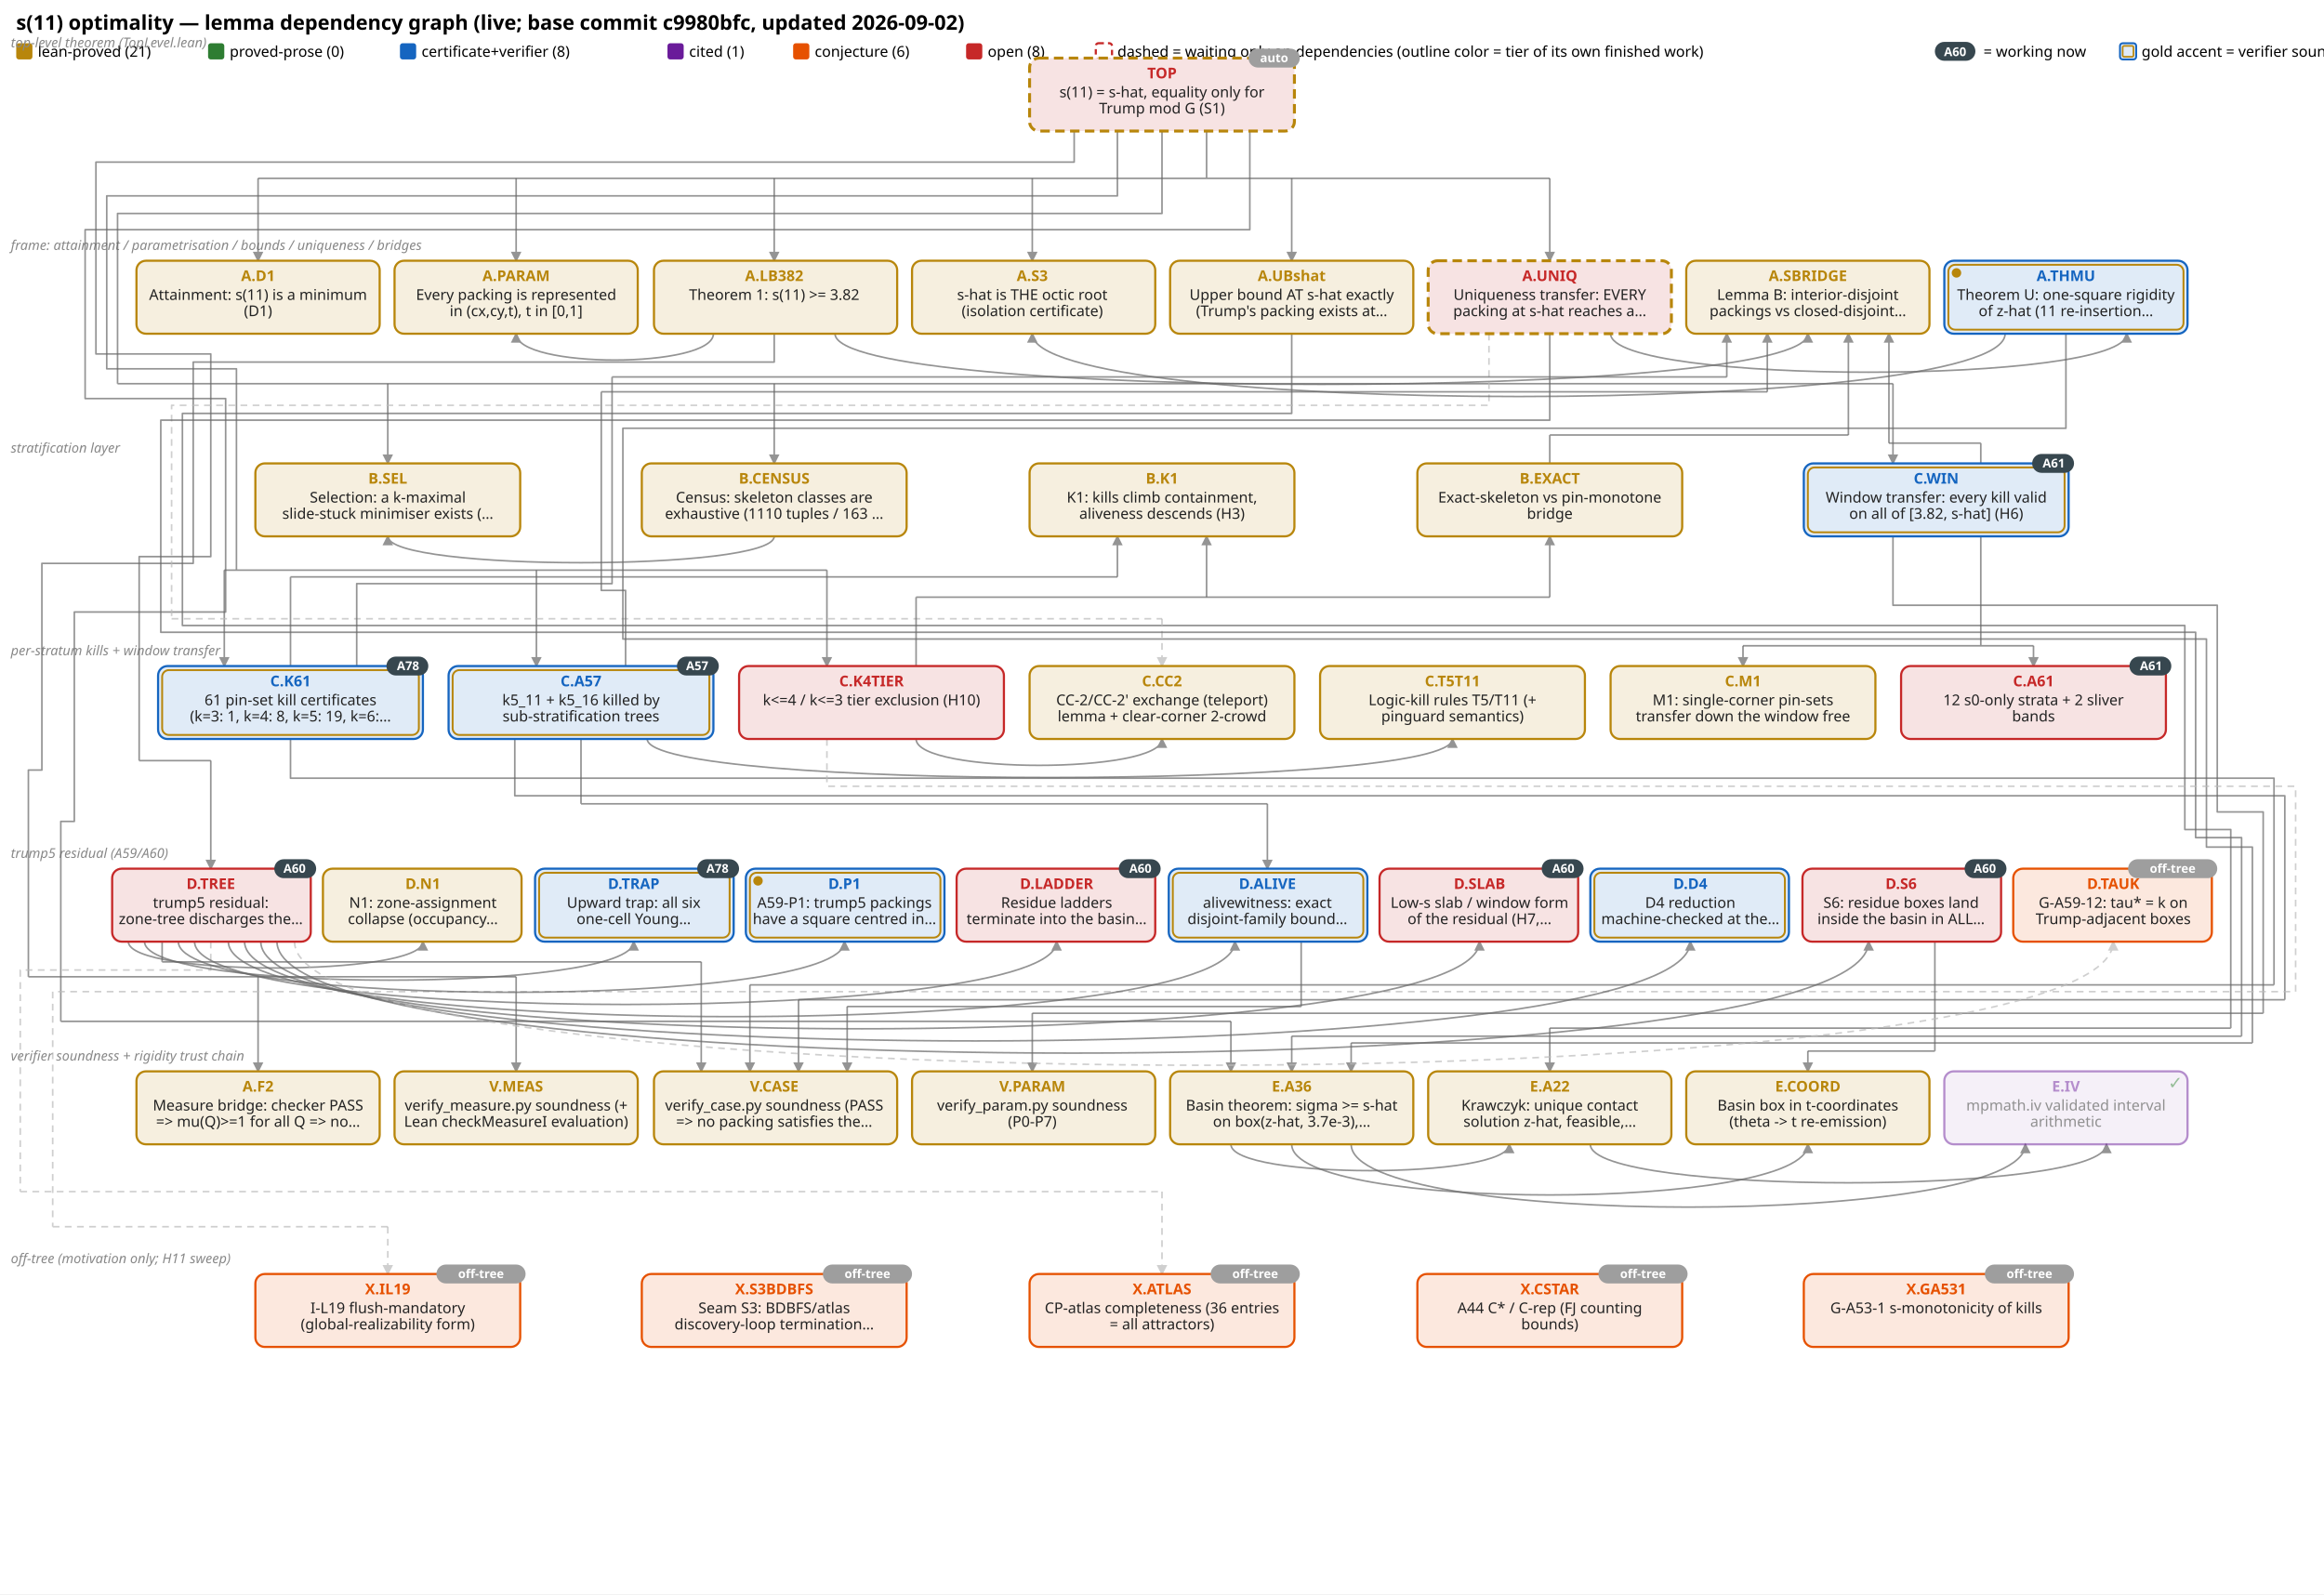
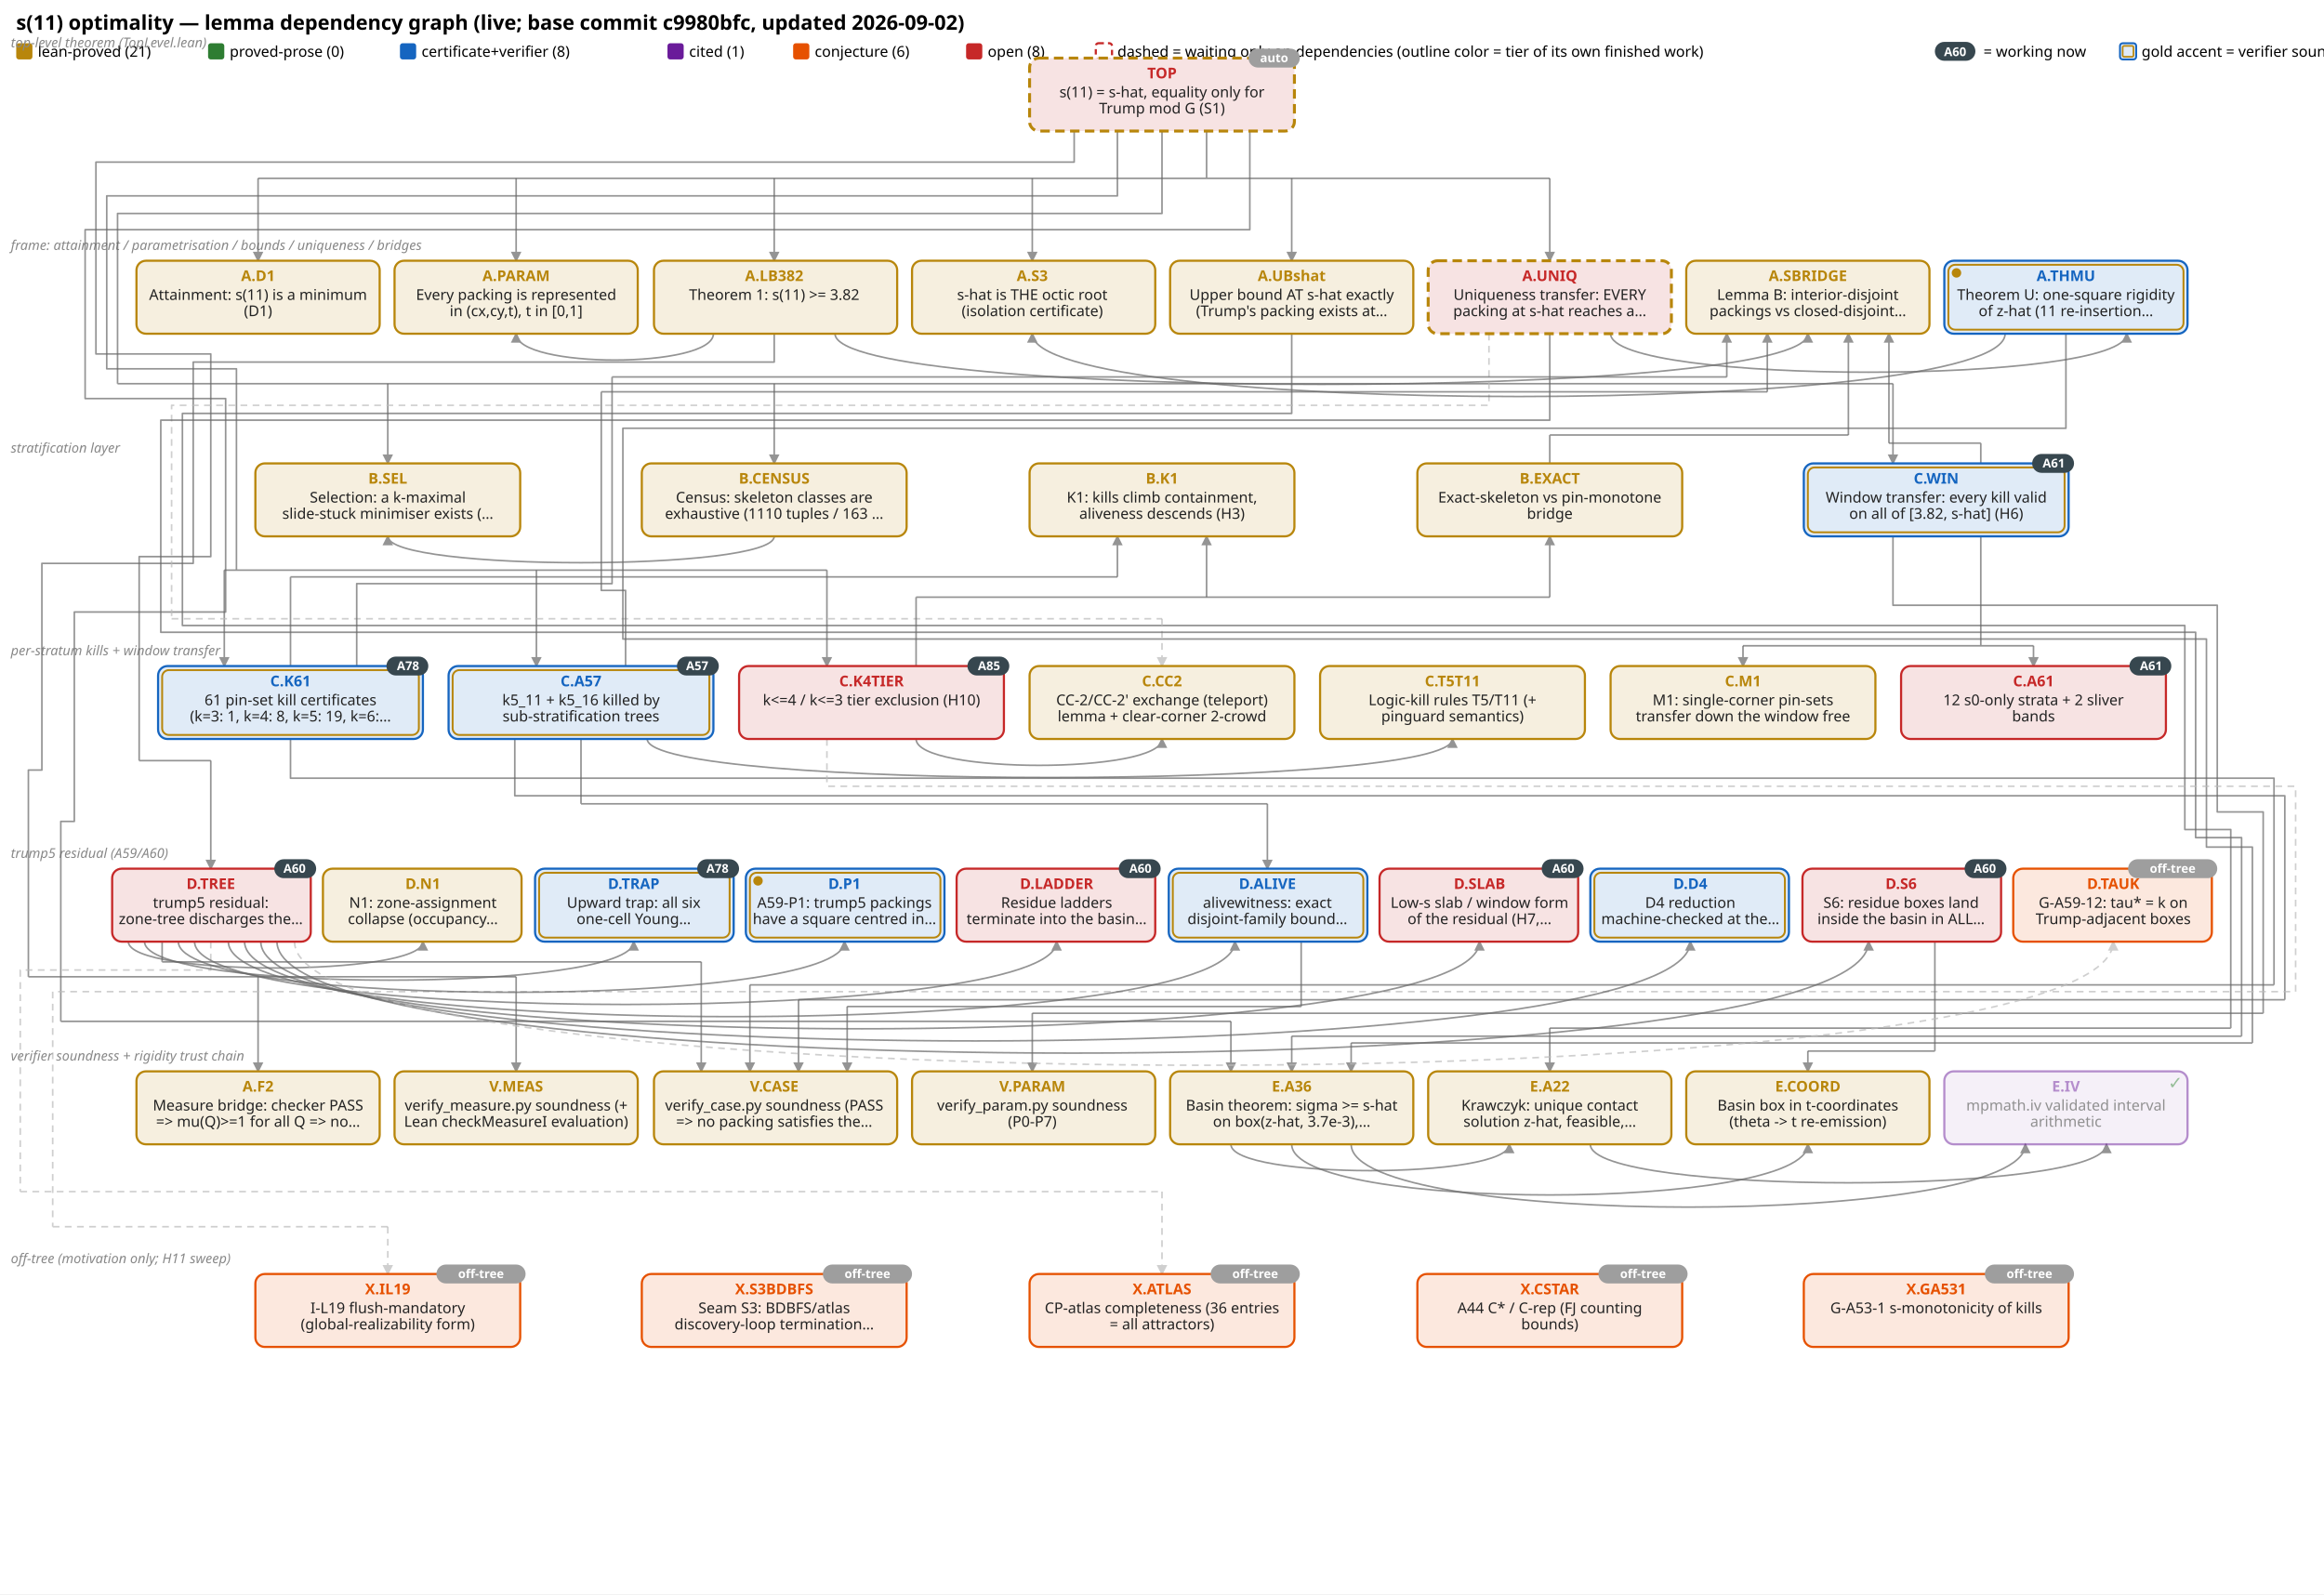
<svg xmlns="http://www.w3.org/2000/svg" width="1720" height="1180" font-family="Segoe UI, sans-serif" font-size="11">
  <defs>
    <marker id="arr" viewBox="0 0 10 10" refX="8.5" refY="5" markerWidth="6.5" markerHeight="6.5" orient="auto-start-reverse">
      <path d="M0,0 L10,5 L0,10 z" fill="#666" />
    </marker>
    <marker id="arrm" viewBox="0 0 10 10" refX="8.5" refY="5" markerWidth="6.5" markerHeight="6.5" orient="auto-start-reverse">
      <path d="M0,0 L10,5 L0,10 z" fill="#bbb" />
    </marker>
  </defs>
  <rect width="1720" height="1180" fill="white" />
  <text x="12" y="22" font-size="15" font-weight="bold">s(11) optimality — lemma dependency graph (live; base commit c9980bfc, updated 2026-09-02)</text>
  <rect x="12" y="32" width="12" height="12" fill="#b8860b" rx="2" />
  <text x="28" y="42">lean-proved (21)</text>
  <rect x="154" y="32" width="12" height="12" fill="#2e7d32" rx="2" />
  <text x="170" y="42">proved-prose (0)</text>
  <rect x="296" y="32" width="12" height="12" fill="#1565c0" rx="2" />
  <text x="312" y="42">certificate+verifier (8)</text>
  <rect x="494" y="32" width="12" height="12" fill="#6a1b9a" rx="2" />
  <text x="510" y="42">cited (1)</text>
  <rect x="587" y="32" width="12" height="12" fill="#e65100" rx="2" />
  <text x="603" y="42">conjecture (6)</text>
  <rect x="715" y="32" width="12" height="12" fill="#c62828" rx="2" />
  <text x="731" y="42">open (8)</text>
  <rect x="811" y="32" width="12" height="12" fill="none" stroke="#c62828" stroke-width="1.6" stroke-dasharray="4,3" rx="2" />
  <text x="827" y="42">dashed = waiting only on dependencies (outline color = tier of its own finished work)</text>
  <rect x="1432" y="31" width="30" height="14" rx="7" fill="#37474f" />
  <text x="1447" y="41.5" text-anchor="middle" fill="white" font-size="9" font-weight="bold">A60</text>
  <text x="1468" y="42">= working now</text>
  <rect x="1569" y="32" width="12" height="12" fill="#1565c0" fill-opacity="0.13" stroke="#1565c0" stroke-width="1.4" rx="2" />
  <rect x="1571" y="34" width="8" height="8" fill="none" stroke="#b8860b" stroke-width="1.2" rx="1" />
  <text x="1585" y="42">gold accent = verifier soundness Lean-proved · hover for details</text>
  <text x="8" y="35.0" font-size="10" fill="#888" font-style="italic">top-level theorem (TopLevel.lean)</text>
  <text x="8" y="185.0" font-size="10" fill="#888" font-style="italic">frame: attainment / parametrisation / bounds / uniqueness / bridges</text>
  <text x="8" y="335.0" font-size="10" fill="#888" font-style="italic">stratification layer</text>
  <text x="8" y="485.0" font-size="10" fill="#888" font-style="italic">per-stratum kills + window transfer</text>
  <text x="8" y="635.0" font-size="10" fill="#888" font-style="italic">trump5 residual (A59/A60)</text>
  <text x="8" y="785.0" font-size="10" fill="#888" font-style="italic">verifier soundness + rigidity trust chain</text>
  <text x="8" y="935.0" font-size="10" fill="#888" font-style="italic">off-tree (motivation only; H11 sweep)</text>
  <g>
    <path d="M 893 97 L 893 132 M 191 132 L 1147 132" fill="none" stroke="#666" stroke-width="1.2" opacity="0.7" stroke-linejoin="round" />
    <path d="M 191 132 L 191 193" fill="none" stroke="#666" stroke-width="1.2" opacity="0.7" marker-end="url(#arr)" />
    <path d="M 382 132 L 382 193" fill="none" stroke="#666" stroke-width="1.2" opacity="0.7" marker-end="url(#arr)" />
    <path d="M 573 132 L 573 193" fill="none" stroke="#666" stroke-width="1.2" opacity="0.7" marker-end="url(#arr)" />
    <path d="M 764 132 L 764 193" fill="none" stroke="#666" stroke-width="1.2" opacity="0.7" marker-end="url(#arr)" />
    <path d="M 956 132 L 956 193" fill="none" stroke="#666" stroke-width="1.2" opacity="0.7" marker-end="url(#arr)" />
    <path d="M 1147 132 L 1147 193" fill="none" stroke="#666" stroke-width="1.2" opacity="0.7" marker-end="url(#arr)" />
  </g>
  <g>
    <path d="M 860 97 L 860 158 L 87 158 L 87 284 M 87 284 L 1401 284" fill="none" stroke="#666" stroke-width="1.2" opacity="0.7" stroke-linejoin="round" />
    <path d="M 287 284 L 287 343" fill="none" stroke="#666" stroke-width="1.2" opacity="0.7" marker-end="url(#arr)" />
    <path d="M 573 284 L 573 343" fill="none" stroke="#666" stroke-width="1.2" opacity="0.7" marker-end="url(#arr)" />
    <path d="M 1401 284 L 1401 343" fill="none" stroke="#666" stroke-width="1.2" opacity="0.7" marker-end="url(#arr)" />
  </g>
  <g>
    <path d="M 827 97 L 827 145 L 79 145 L 79 273 L 175 273 L 175 422 M 166 422 L 612 422" fill="none" stroke="#666" stroke-width="1.2" opacity="0.7" stroke-linejoin="round" />
    <path d="M 166 422 L 166 493" fill="none" stroke="#666" stroke-width="1.2" opacity="0.7" marker-end="url(#arr)" />
    <path d="M 397 422 L 397 493" fill="none" stroke="#666" stroke-width="1.2" opacity="0.7" marker-end="url(#arr)" />
    <path d="M 612 422 L 612 493" fill="none" stroke="#666" stroke-width="1.2" opacity="0.7" marker-end="url(#arr)" />
  </g>
  <g>
    <path d="M 795 97 L 795 120 L 71 120 L 71 262 L 156 262 L 156 412 L 103 412 L 103 563 M 103 563 L 156 563" fill="none" stroke="#666" stroke-width="1.2" opacity="0.7" stroke-linejoin="round" />
    <path d="M 156 563 L 156 643" fill="none" stroke="#666" stroke-width="1.2" opacity="0.7" marker-end="url(#arr)" />
  </g>
  <g>
    <path d="M 925 97 L 925 170 L 63 170 L 63 295 L 167 295 L 167 453 L 55 453 L 55 608 L 45 608 L 45 756 M 45 756 L 911 756" fill="none" stroke="#666" stroke-width="1.2" opacity="0.7" stroke-linejoin="round" />
    <path d="M 911 756 L 911 793" fill="none" stroke="#666" stroke-width="1.2" opacity="0.7" marker-end="url(#arr)" />
  </g>
  <g>
    <path d="M 573 247 L 573 268 L 143 268 L 143 417 L 31 417 L 31 570 L 21 570 L 21 723 M 21 723 L 382 723" fill="none" stroke="#666" stroke-width="1.2" opacity="0.7" stroke-linejoin="round" />
    <path d="M 191 723 L 191 793" fill="none" stroke="#666" stroke-width="1.2" opacity="0.7" marker-end="url(#arr)" />
    <path d="M 382 723 L 382 793" fill="none" stroke="#666" stroke-width="1.2" opacity="0.7" marker-end="url(#arr)" />
  </g>
  <g>
    <path d="M 956 247 L 956 306 L 135 306 L 135 463 L 1617 463 L 1617 614 L 1651 614 L 1651 761 M 1147 761 L 1651 761" fill="none" stroke="#666" stroke-width="1.2" opacity="0.7" stroke-linejoin="round" />
    <path d="M 1147 761 L 1147 793" fill="none" stroke="#666" stroke-width="1.2" opacity="0.7" marker-end="url(#arr)" />
  </g>
  <g>
    <path d="M 1102 247 L 1102 300 L 127 300 L 127 458 M 127 458 L 860 458" fill="none" stroke="#bbb" stroke-width="1.2" stroke-dasharray="5,4" opacity="0.7" stroke-linejoin="round" />
    <path d="M 860 458 L 860 493" fill="none" stroke="#bbb" stroke-width="1.2" stroke-dasharray="5,4" opacity="0.7" marker-end="url(#arrm)" />
  </g>
  <g>
    <path d="M 1147 247 L 1147 311 L 119 311 L 119 468 L 1625 468 L 1625 620 L 1659 620 L 1659 767 M 956 767 L 1659 767" fill="none" stroke="#666" stroke-width="1.2" opacity="0.7" stroke-linejoin="round" />
    <path d="M 956 767 L 956 793" fill="none" stroke="#666" stroke-width="1.2" opacity="0.7" marker-end="url(#arr)" />
  </g>
  <g>
    <path d="M 1529 247 L 1529 317 L 461 317 L 461 473 L 1633 473 L 1633 627 L 1667 627 L 1667 772 M 1000 772 L 1667 772" fill="none" stroke="#666" stroke-width="1.2" opacity="0.7" stroke-linejoin="round" />
    <path d="M 1000 772 L 1000 793" fill="none" stroke="#666" stroke-width="1.2" opacity="0.7" marker-end="url(#arr)" />
  </g>
  <g>
    <path d="M 1147 343 L 1147 322 M 1147 322 L 1368 322" fill="none" stroke="#666" stroke-width="1.2" opacity="0.7" stroke-linejoin="round" />
    <path d="M 1368 322 L 1368 247" fill="none" stroke="#666" stroke-width="1.2" opacity="0.7" marker-end="url(#arr)" />
  </g>
  <g>
    <path d="M 1466 397 L 1466 478 M 1290 478 L 1505 478" fill="none" stroke="#666" stroke-width="1.2" opacity="0.7" stroke-linejoin="round" />
    <path d="M 1290 478 L 1290 493" fill="none" stroke="#666" stroke-width="1.2" opacity="0.7" marker-end="url(#arr)" />
    <path d="M 1505 478 L 1505 493" fill="none" stroke="#666" stroke-width="1.2" opacity="0.7" marker-end="url(#arr)" />
  </g>
  <g>
    <path d="M 1401 397 L 1401 448 L 1641 448 L 1641 601 L 1675 601 L 1675 750 M 764 750 L 1675 750" fill="none" stroke="#666" stroke-width="1.2" opacity="0.7" stroke-linejoin="round" />
    <path d="M 764 750 L 764 793" fill="none" stroke="#666" stroke-width="1.2" opacity="0.7" marker-end="url(#arr)" />
  </g>
  <g>
    <path d="M 1466 343 L 1466 328 M 1398 328 L 1466 328" fill="none" stroke="#666" stroke-width="1.2" opacity="0.7" stroke-linejoin="round" />
    <path d="M 1398 328 L 1398 247" fill="none" stroke="#666" stroke-width="1.2" opacity="0.7" marker-end="url(#arr)" />
  </g>
  <g>
    <path d="M 215 547 L 215 576 L 1683 576 L 1683 729 M 555 729 L 1683 729" fill="none" stroke="#666" stroke-width="1.2" opacity="0.7" stroke-linejoin="round" />
    <path d="M 555 729 L 555 793" fill="none" stroke="#666" stroke-width="1.2" opacity="0.7" marker-end="url(#arr)" />
  </g>
  <g>
    <path d="M 215 493 L 215 427 M 215 427 L 827 427" fill="none" stroke="#666" stroke-width="1.2" opacity="0.7" stroke-linejoin="round" />
    <path d="M 827 427 L 827 397" fill="none" stroke="#666" stroke-width="1.2" opacity="0.7" marker-end="url(#arr)" />
  </g>
  <g>
    <path d="M 264 493 L 264 432 L 453 432 L 453 279 M 453 279 L 1278 279" fill="none" stroke="#666" stroke-width="1.2" opacity="0.7" stroke-linejoin="round" />
    <path d="M 1278 279 L 1278 247" fill="none" stroke="#666" stroke-width="1.2" opacity="0.7" marker-end="url(#arr)" />
  </g>
  <g>
    <path d="M 381 547 L 381 589 L 1691 589 L 1691 740 M 591 740 L 1691 740" fill="none" stroke="#666" stroke-width="1.2" opacity="0.7" stroke-linejoin="round" />
    <path d="M 591 740 L 591 793" fill="none" stroke="#666" stroke-width="1.2" opacity="0.7" marker-end="url(#arr)" />
  </g>
  <g>
    <path d="M 430 547 L 430 595 M 430 595 L 938 595" fill="none" stroke="#666" stroke-width="1.2" opacity="0.7" stroke-linejoin="round" />
    <path d="M 938 595 L 938 643" fill="none" stroke="#666" stroke-width="1.2" opacity="0.7" marker-end="url(#arr)" />
  </g>
  <g>
    <path d="M 463 493 L 463 437 L 445 437 L 445 290 M 445 290 L 1308 290" fill="none" stroke="#666" stroke-width="1.2" opacity="0.7" stroke-linejoin="round" />
    <path d="M 1308 290 L 1308 247" fill="none" stroke="#666" stroke-width="1.2" opacity="0.7" marker-end="url(#arr)" />
  </g>
  <g>
    <path d="M 678 493 L 678 442 M 678 442 L 1147 442" fill="none" stroke="#666" stroke-width="1.2" opacity="0.7" stroke-linejoin="round" />
    <path d="M 893 442 L 893 397" fill="none" stroke="#666" stroke-width="1.2" opacity="0.7" marker-end="url(#arr)" />
    <path d="M 1147 442 L 1147 397" fill="none" stroke="#666" stroke-width="1.2" opacity="0.7" marker-end="url(#arr)" />
  </g>
  <g>
    <path d="M 612 547 L 612 582 L 1699 582 L 1699 734 L 39 734 L 39 908 M 39 908 L 287 908" fill="none" stroke="#bbb" stroke-width="1.2" stroke-dasharray="5,4" opacity="0.7" stroke-linejoin="round" />
    <path d="M 287 908 L 287 943" fill="none" stroke="#bbb" stroke-width="1.2" stroke-dasharray="5,4" opacity="0.7" marker-end="url(#arrm)" />
  </g>
  <g>
    <path d="M 120 697 L 120 712 M 120 712 L 519 712" fill="none" stroke="#666" stroke-width="1.2" opacity="0.7" stroke-linejoin="round" />
    <path d="M 519 712 L 519 793" fill="none" stroke="#666" stroke-width="1.2" opacity="0.7" marker-end="url(#arr)" />
  </g>
  <g>
    <path d="M 156 697 L 156 718 L 15 718 L 15 882 M 15 882 L 860 882" fill="none" stroke="#bbb" stroke-width="1.2" stroke-dasharray="5,4" opacity="0.7" stroke-linejoin="round" />
    <path d="M 860 882 L 860 943" fill="none" stroke="#bbb" stroke-width="1.2" stroke-dasharray="5,4" opacity="0.7" marker-end="url(#arrm)" />
  </g>
  <g>
    <path d="M 963 697 L 963 745 M 627 745 L 963 745" fill="none" stroke="#666" stroke-width="1.2" opacity="0.7" stroke-linejoin="round" />
    <path d="M 627 745 L 627 793" fill="none" stroke="#666" stroke-width="1.2" opacity="0.7" marker-end="url(#arr)" />
  </g>
  <g>
    <path d="M 1432 697 L 1432 778 M 1338 778 L 1432 778" fill="none" stroke="#666" stroke-width="1.2" opacity="0.7" stroke-linejoin="round" />
    <path d="M 1338 778 L 1338 793" fill="none" stroke="#666" stroke-width="1.2" opacity="0.7" marker-end="url(#arr)" />
  </g>
  <g>
    <path d="M 528 247 C 528 273 382 273 382 247" fill="none" stroke="#666" stroke-width="1.2" opacity="0.7" marker-end="url(#arr)" />
  </g>
  <g>
    <path d="M 573 397 C 573 423 287 423 287 397" fill="none" stroke="#666" stroke-width="1.2" opacity="0.7" marker-end="url(#arr)" />
  </g>
  <g>
    <path d="M 479 547 C 479 585 1075 585 1075 547" fill="none" stroke="#666" stroke-width="1.2" opacity="0.7" marker-end="url(#arr)" />
  </g>
  <g>
    <path d="M 678 547 C 678 573 860 573 860 547" fill="none" stroke="#666" stroke-width="1.2" opacity="0.7" marker-end="url(#arr)" />
  </g>
  <g>
    <path d="M 95 697 C 95 723 313 723 313 697" fill="none" stroke="#666" stroke-width="1.2" opacity="0.7" marker-end="url(#arr)" />
  </g>
  <g>
    <path d="M 107 697 C 107 735 469 735 469 697" fill="none" stroke="#666" stroke-width="1.2" opacity="0.7" marker-end="url(#arr)" />
  </g>
  <g>
    <path d="M 132 697 C 132 747 625 747 625 697" fill="none" stroke="#666" stroke-width="1.2" opacity="0.7" marker-end="url(#arr)" />
  </g>
  <g>
    <path d="M 144 697 C 144 759 782 759 782 697" fill="none" stroke="#666" stroke-width="1.2" opacity="0.7" marker-end="url(#arr)" />
  </g>
  <g>
    <path d="M 169 697 C 169 771 914 771 914 697" fill="none" stroke="#666" stroke-width="1.2" opacity="0.7" marker-end="url(#arr)" />
  </g>
  <g>
    <path d="M 181 697 C 181 783 1095 783 1095 697" fill="none" stroke="#666" stroke-width="1.2" opacity="0.7" marker-end="url(#arr)" />
  </g>
  <g>
    <path d="M 193 697 C 193 795 1251 795 1251 697" fill="none" stroke="#666" stroke-width="1.2" opacity="0.7" marker-end="url(#arr)" />
  </g>
  <g>
    <path d="M 205 697 C 205 807 1383 807 1383 697" fill="none" stroke="#666" stroke-width="1.2" opacity="0.7" marker-end="url(#arr)" />
  </g>
  <g>
    <path d="M 218 697 C 218 819 1564 819 1564 697" fill="none" stroke="#bbb" stroke-width="1.2" stroke-dasharray="5,4" opacity="0.7" marker-end="url(#arrm)" />
  </g>
  <g>
    <path d="M 911 847 C 911 873 1117 873 1117 847" fill="none" stroke="#666" stroke-width="1.2" opacity="0.7" marker-end="url(#arr)" />
  </g>
  <g>
    <path d="M 1000 847 C 1000 909 1499 909 1499 847" fill="none" stroke="#666" stroke-width="1.2" opacity="0.7" marker-end="url(#arr)" />
  </g>
  <g>
    <path d="M 956 847 C 956 897 1338 897 1338 847" fill="none" stroke="#666" stroke-width="1.2" opacity="0.7" marker-end="url(#arr)" />
  </g>
  <g>
    <path d="M 1177 847 C 1177 885 1559 885 1559 847" fill="none" stroke="#666" stroke-width="1.2" opacity="0.7" marker-end="url(#arr)" />
  </g>
  <g>
    <path d="M 618 247 C 618 297 1338 297 1338 247" fill="none" stroke="#666" stroke-width="1.2" opacity="0.7" marker-end="url(#arr)" />
  </g>
  <g>
    <path d="M 1192 247 C 1192 285 1574 285 1574 247" fill="none" stroke="#666" stroke-width="1.2" opacity="0.7" marker-end="url(#arr)" />
  </g>
  <g>
    <path d="M 1484 247 C 1484 309 764 309 764 247" fill="none" stroke="#666" stroke-width="1.2" opacity="0.7" marker-end="url(#arr)" />
  </g>
  <g>
    <rect x="762" y="43" width="196" height="54" rx="7" fill="white" />
    <rect x="762" y="43" width="196" height="54" rx="7" fill="#c62828" fill-opacity="0.13" stroke="#b8860b" stroke-width="2.2" stroke-dasharray="7,4" />
    <text x="860" y="58" text-anchor="middle" font-weight="bold" fill="#c62828">TOP</text>
    <text x="860" y="72" text-anchor="middle" fill="#222">s(11) = s-hat, equality only for</text>
    <text x="860" y="84" text-anchor="middle" fill="#222">Trump mod G (S1)</text>
    <rect x="924" y="36" width="38" height="14" rx="7" fill="#9e9e9e" />
    <text x="943" y="46" text-anchor="middle" fill="white" font-size="9" font-weight="bold">auto</text>
  </g>
  <g>
    <rect x="101" y="193" width="180" height="54" rx="7" fill="white" />
    <rect x="101" y="193" width="180" height="54" rx="7" fill="#b8860b" fill-opacity="0.13" stroke="#b8860b" stroke-width="1.6" />
    <text x="191" y="208" text-anchor="middle" font-weight="bold" fill="#b8860b">A.D1</text>
    <text x="191" y="222" text-anchor="middle" fill="#222">Attainment: s(11) is a minimum</text>
    <text x="191" y="234" text-anchor="middle" fill="#222">(D1)</text>
  </g>
  <g>
    <rect x="292" y="193" width="180" height="54" rx="7" fill="white" />
    <rect x="292" y="193" width="180" height="54" rx="7" fill="#b8860b" fill-opacity="0.13" stroke="#b8860b" stroke-width="1.6" />
    <text x="382" y="208" text-anchor="middle" font-weight="bold" fill="#b8860b">A.PARAM</text>
    <text x="382" y="222" text-anchor="middle" fill="#222">Every packing is represented</text>
    <text x="382" y="234" text-anchor="middle" fill="#222">in (cx,cy,t), t in [0,1]</text>
  </g>
  <g>
    <rect x="484" y="193" width="180" height="54" rx="7" fill="white" />
    <rect x="484" y="193" width="180" height="54" rx="7" fill="#b8860b" fill-opacity="0.13" stroke="#b8860b" stroke-width="1.6" />
    <text x="573" y="208" text-anchor="middle" font-weight="bold" fill="#b8860b">A.LB382</text>
    <text x="573" y="222" text-anchor="middle" fill="#222">Theorem 1: s(11) &gt;= 3.82</text>
  </g>
  <g>
    <rect x="675" y="193" width="180" height="54" rx="7" fill="white" />
    <rect x="675" y="193" width="180" height="54" rx="7" fill="#b8860b" fill-opacity="0.13" stroke="#b8860b" stroke-width="1.6" />
    <text x="764" y="208" text-anchor="middle" font-weight="bold" fill="#b8860b">A.S3</text>
    <text x="764" y="222" text-anchor="middle" fill="#222">s-hat is THE octic root</text>
    <text x="764" y="234" text-anchor="middle" fill="#222">(isolation certificate)</text>
  </g>
  <g>
    <rect x="866" y="193" width="180" height="54" rx="7" fill="white" />
    <rect x="866" y="193" width="180" height="54" rx="7" fill="#b8860b" fill-opacity="0.13" stroke="#b8860b" stroke-width="1.6" />
    <text x="956" y="208" text-anchor="middle" font-weight="bold" fill="#b8860b">A.UBshat</text>
    <text x="956" y="222" text-anchor="middle" fill="#222">Upper bound AT s-hat exactly</text>
    <text x="956" y="234" text-anchor="middle" fill="#222">(Trump's packing exists at…</text>
  </g>
  <g>
    <rect x="1057" y="193" width="180" height="54" rx="7" fill="white" />
    <rect x="1057" y="193" width="180" height="54" rx="7" fill="#c62828" fill-opacity="0.13" stroke="#b8860b" stroke-width="2.2" stroke-dasharray="7,4" />
    <text x="1147" y="208" text-anchor="middle" font-weight="bold" fill="#c62828">A.UNIQ</text>
    <text x="1147" y="222" text-anchor="middle" fill="#222">Uniqueness transfer: EVERY</text>
    <text x="1147" y="234" text-anchor="middle" fill="#222">packing at s-hat reaches a…</text>
  </g>
  <g>
    <rect x="1248" y="193" width="180" height="54" rx="7" fill="white" />
    <rect x="1248" y="193" width="180" height="54" rx="7" fill="#b8860b" fill-opacity="0.13" stroke="#b8860b" stroke-width="1.6" />
    <text x="1338" y="208" text-anchor="middle" font-weight="bold" fill="#b8860b">A.SBRIDGE</text>
    <text x="1338" y="222" text-anchor="middle" fill="#222">Lemma B: interior-disjoint</text>
    <text x="1338" y="234" text-anchor="middle" fill="#222">packings vs closed-disjoint…</text>
  </g>
  <g>
    <rect x="1439" y="193" width="180" height="54" rx="7" fill="white" />
    <rect x="1439" y="193" width="180" height="54" rx="7" fill="#1565c0" fill-opacity="0.13" stroke="#1565c0" stroke-width="1.6" />
    <rect x="1442" y="196" width="174" height="48" rx="5" fill="none" stroke="#b8860b" stroke-width="1.4" />
    <circle cx="1448" cy="202" r="3.5" fill="#b8860b" />
    <text x="1529" y="208" text-anchor="middle" font-weight="bold" fill="#1565c0">A.THMU</text>
    <text x="1529" y="222" text-anchor="middle" fill="#222">Theorem U: one-square rigidity</text>
    <text x="1529" y="234" text-anchor="middle" fill="#222">of z-hat (11 re-insertion…</text>
  </g>
  <g>
    <rect x="189" y="343" width="196" height="54" rx="7" fill="white" />
    <rect x="189" y="343" width="196" height="54" rx="7" fill="#b8860b" fill-opacity="0.13" stroke="#b8860b" stroke-width="1.6" />
    <text x="287" y="358" text-anchor="middle" font-weight="bold" fill="#b8860b">B.SEL</text>
    <text x="287" y="372" text-anchor="middle" fill="#222">Selection: a k-maximal</text>
    <text x="287" y="384" text-anchor="middle" fill="#222">slide-stuck minimiser exists (…</text>
  </g>
  <g>
    <rect x="475" y="343" width="196" height="54" rx="7" fill="white" />
    <rect x="475" y="343" width="196" height="54" rx="7" fill="#b8860b" fill-opacity="0.13" stroke="#b8860b" stroke-width="1.6" />
    <text x="573" y="358" text-anchor="middle" font-weight="bold" fill="#b8860b">B.CENSUS</text>
    <text x="573" y="372" text-anchor="middle" fill="#222">Census: skeleton classes are</text>
    <text x="573" y="384" text-anchor="middle" fill="#222">exhaustive (1110 tuples / 163 …</text>
  </g>
  <g>
    <rect x="762" y="343" width="196" height="54" rx="7" fill="white" />
    <rect x="762" y="343" width="196" height="54" rx="7" fill="#b8860b" fill-opacity="0.13" stroke="#b8860b" stroke-width="1.6" />
    <text x="860" y="358" text-anchor="middle" font-weight="bold" fill="#b8860b">B.K1</text>
    <text x="860" y="372" text-anchor="middle" fill="#222">K1: kills climb containment,</text>
    <text x="860" y="384" text-anchor="middle" fill="#222">aliveness descends (H3)</text>
  </g>
  <g>
    <rect x="1049" y="343" width="196" height="54" rx="7" fill="white" />
    <rect x="1049" y="343" width="196" height="54" rx="7" fill="#b8860b" fill-opacity="0.13" stroke="#b8860b" stroke-width="1.6" />
    <text x="1147" y="358" text-anchor="middle" font-weight="bold" fill="#b8860b">B.EXACT</text>
    <text x="1147" y="372" text-anchor="middle" fill="#222">Exact-skeleton vs pin-monotone</text>
    <text x="1147" y="384" text-anchor="middle" fill="#222">bridge</text>
  </g>
  <g>
    <rect x="1335" y="343" width="196" height="54" rx="7" fill="white" />
    <rect x="1335" y="343" width="196" height="54" rx="7" fill="#1565c0" fill-opacity="0.13" stroke="#1565c0" stroke-width="1.6" />
    <rect x="1338" y="346" width="190" height="48" rx="5" fill="none" stroke="#b8860b" stroke-width="1.4" />
    <text x="1433" y="358" text-anchor="middle" font-weight="bold" fill="#1565c0">C.WIN</text>
    <text x="1433" y="372" text-anchor="middle" fill="#222">Window transfer: every kill valid</text>
    <text x="1433" y="384" text-anchor="middle" fill="#222">on all of [3.82, s-hat] (H6)</text>
    <rect x="1504" y="336" width="31" height="14" rx="7" fill="#37474f" />
    <text x="1520" y="346" text-anchor="middle" fill="white" font-size="9" font-weight="bold">A61</text>
  </g>
  <g>
    <rect x="117" y="493" width="196" height="54" rx="7" fill="white" />
    <rect x="117" y="493" width="196" height="54" rx="7" fill="#1565c0" fill-opacity="0.13" stroke="#1565c0" stroke-width="1.6" />
    <rect x="120" y="496" width="190" height="48" rx="5" fill="none" stroke="#b8860b" stroke-width="1.4" />
    <text x="215" y="508" text-anchor="middle" font-weight="bold" fill="#1565c0">C.K61</text>
    <text x="215" y="522" text-anchor="middle" fill="#222">61 pin-set kill certificates</text>
    <text x="215" y="534" text-anchor="middle" fill="#222">(k=3: 1, k=4: 8, k=5: 19, k=6:…</text>
    <rect x="286" y="486" width="31" height="14" rx="7" fill="#37474f" />
    <text x="302" y="496" text-anchor="middle" fill="white" font-size="9" font-weight="bold">A78</text>
  </g>
  <g>
    <rect x="332" y="493" width="196" height="54" rx="7" fill="white" />
    <rect x="332" y="493" width="196" height="54" rx="7" fill="#1565c0" fill-opacity="0.13" stroke="#1565c0" stroke-width="1.6" />
    <rect x="335" y="496" width="190" height="48" rx="5" fill="none" stroke="#b8860b" stroke-width="1.4" />
    <text x="430" y="508" text-anchor="middle" font-weight="bold" fill="#1565c0">C.A57</text>
    <text x="430" y="522" text-anchor="middle" fill="#222">k5_11 + k5_16 killed by</text>
    <text x="430" y="534" text-anchor="middle" fill="#222">sub-stratification trees</text>
    <rect x="501" y="486" width="31" height="14" rx="7" fill="#37474f" />
    <text x="516" y="496" text-anchor="middle" fill="white" font-size="9" font-weight="bold">A57</text>
  </g>
  <g>
    <rect x="547" y="493" width="196" height="54" rx="7" fill="white" />
    <rect x="547" y="493" width="196" height="54" rx="7" fill="#c62828" fill-opacity="0.13" stroke="#c62828" stroke-width="1.6" />
    <text x="645" y="508" text-anchor="middle" font-weight="bold" fill="#c62828">C.K4TIER</text>
    <text x="645" y="522" text-anchor="middle" fill="#222">k&lt;=4 / k&lt;=3 tier exclusion (H10)</text>
+     <rect x="716" y="486" width="31" height="14" rx="7" fill="#37474f" />
+     <text x="732" y="496" text-anchor="middle" fill="white" font-size="9" font-weight="bold">A85</text>
  </g>
  <g>
    <rect x="762" y="493" width="196" height="54" rx="7" fill="white" />
    <rect x="762" y="493" width="196" height="54" rx="7" fill="#b8860b" fill-opacity="0.13" stroke="#b8860b" stroke-width="1.6" />
    <text x="860" y="508" text-anchor="middle" font-weight="bold" fill="#b8860b">C.CC2</text>
    <text x="860" y="522" text-anchor="middle" fill="#222">CC-2/CC-2' exchange (teleport)</text>
    <text x="860" y="534" text-anchor="middle" fill="#222">lemma + clear-corner 2-crowd</text>
  </g>
  <g>
    <rect x="977" y="493" width="196" height="54" rx="7" fill="white" />
    <rect x="977" y="493" width="196" height="54" rx="7" fill="#b8860b" fill-opacity="0.13" stroke="#b8860b" stroke-width="1.6" />
    <text x="1075" y="508" text-anchor="middle" font-weight="bold" fill="#b8860b">C.T5T11</text>
    <text x="1075" y="522" text-anchor="middle" fill="#222">Logic-kill rules T5/T11 (+</text>
    <text x="1075" y="534" text-anchor="middle" fill="#222">pinguard semantics)</text>
  </g>
  <g>
    <rect x="1192" y="493" width="196" height="54" rx="7" fill="white" />
    <rect x="1192" y="493" width="196" height="54" rx="7" fill="#b8860b" fill-opacity="0.13" stroke="#b8860b" stroke-width="1.6" />
    <text x="1290" y="508" text-anchor="middle" font-weight="bold" fill="#b8860b">C.M1</text>
    <text x="1290" y="522" text-anchor="middle" fill="#222">M1: single-corner pin-sets</text>
    <text x="1290" y="534" text-anchor="middle" fill="#222">transfer down the window free</text>
  </g>
  <g>
    <rect x="1407" y="493" width="196" height="54" rx="7" fill="white" />
    <rect x="1407" y="493" width="196" height="54" rx="7" fill="#c62828" fill-opacity="0.13" stroke="#c62828" stroke-width="1.6" />
    <text x="1505" y="508" text-anchor="middle" font-weight="bold" fill="#c62828">C.A61</text>
    <text x="1505" y="522" text-anchor="middle" fill="#222">12 s0-only strata + 2 sliver</text>
    <text x="1505" y="534" text-anchor="middle" fill="#222">bands</text>
    <rect x="1576" y="486" width="31" height="14" rx="7" fill="#37474f" />
    <text x="1592" y="496" text-anchor="middle" fill="white" font-size="9" font-weight="bold">A61</text>
  </g>
  <g>
    <rect x="83" y="643" width="147" height="54" rx="7" fill="white" />
    <rect x="83" y="643" width="147" height="54" rx="7" fill="#c62828" fill-opacity="0.13" stroke="#c62828" stroke-width="1.6" />
    <text x="156" y="658" text-anchor="middle" font-weight="bold" fill="#c62828">D.TREE</text>
    <text x="156" y="672" text-anchor="middle" fill="#222">trump5 residual:</text>
    <text x="156" y="684" text-anchor="middle" fill="#222">zone-tree discharges the…</text>
    <rect x="203" y="636" width="31" height="14" rx="7" fill="#37474f" />
    <text x="218" y="646" text-anchor="middle" fill="white" font-size="9" font-weight="bold">A60</text>
  </g>
  <g>
    <rect x="239" y="643" width="147" height="54" rx="7" fill="white" />
    <rect x="239" y="643" width="147" height="54" rx="7" fill="#b8860b" fill-opacity="0.13" stroke="#b8860b" stroke-width="1.6" />
    <text x="313" y="658" text-anchor="middle" font-weight="bold" fill="#b8860b">D.N1</text>
    <text x="313" y="672" text-anchor="middle" fill="#222">N1: zone-assignment</text>
    <text x="313" y="684" text-anchor="middle" fill="#222">collapse (occupancy…</text>
  </g>
  <g>
    <rect x="396" y="643" width="147" height="54" rx="7" fill="white" />
    <rect x="396" y="643" width="147" height="54" rx="7" fill="#1565c0" fill-opacity="0.13" stroke="#1565c0" stroke-width="1.6" />
    <rect x="399" y="646" width="141" height="48" rx="5" fill="none" stroke="#b8860b" stroke-width="1.4" />
    <text x="469" y="658" text-anchor="middle" font-weight="bold" fill="#1565c0">D.TRAP</text>
    <text x="469" y="672" text-anchor="middle" fill="#222">Upward trap: all six</text>
    <text x="469" y="684" text-anchor="middle" fill="#222">one-cell Young…</text>
    <rect x="516" y="636" width="31" height="14" rx="7" fill="#37474f" />
    <text x="531" y="646" text-anchor="middle" fill="white" font-size="9" font-weight="bold">A78</text>
  </g>
  <g>
    <rect x="552" y="643" width="147" height="54" rx="7" fill="white" />
    <rect x="552" y="643" width="147" height="54" rx="7" fill="#1565c0" fill-opacity="0.13" stroke="#1565c0" stroke-width="1.6" />
    <rect x="555" y="646" width="141" height="48" rx="5" fill="none" stroke="#b8860b" stroke-width="1.4" />
    <circle cx="561" cy="652" r="3.5" fill="#b8860b" />
    <text x="625" y="658" text-anchor="middle" font-weight="bold" fill="#1565c0">D.P1</text>
    <text x="625" y="672" text-anchor="middle" fill="#222">A59-P1: trump5 packings</text>
    <text x="625" y="684" text-anchor="middle" fill="#222">have a square centred in…</text>
  </g>
  <g>
    <rect x="708" y="643" width="147" height="54" rx="7" fill="white" />
    <rect x="708" y="643" width="147" height="54" rx="7" fill="#c62828" fill-opacity="0.13" stroke="#c62828" stroke-width="1.6" />
    <text x="782" y="658" text-anchor="middle" font-weight="bold" fill="#c62828">D.LADDER</text>
    <text x="782" y="672" text-anchor="middle" fill="#222">Residue ladders</text>
    <text x="782" y="684" text-anchor="middle" fill="#222">terminate into the basin…</text>
    <rect x="828" y="636" width="31" height="14" rx="7" fill="#37474f" />
    <text x="844" y="646" text-anchor="middle" fill="white" font-size="9" font-weight="bold">A60</text>
  </g>
  <g>
    <rect x="865" y="643" width="147" height="54" rx="7" fill="white" />
    <rect x="865" y="643" width="147" height="54" rx="7" fill="#1565c0" fill-opacity="0.13" stroke="#1565c0" stroke-width="1.6" />
    <rect x="868" y="646" width="141" height="48" rx="5" fill="none" stroke="#b8860b" stroke-width="1.4" />
    <text x="938" y="658" text-anchor="middle" font-weight="bold" fill="#1565c0">D.ALIVE</text>
    <text x="938" y="672" text-anchor="middle" fill="#222">alivewitness: exact</text>
    <text x="938" y="684" text-anchor="middle" fill="#222">disjoint-family bound…</text>
  </g>
  <g>
    <rect x="1021" y="643" width="147" height="54" rx="7" fill="white" />
    <rect x="1021" y="643" width="147" height="54" rx="7" fill="#c62828" fill-opacity="0.13" stroke="#c62828" stroke-width="1.6" />
    <text x="1095" y="658" text-anchor="middle" font-weight="bold" fill="#c62828">D.SLAB</text>
    <text x="1095" y="672" text-anchor="middle" fill="#222">Low-s slab / window form</text>
    <text x="1095" y="684" text-anchor="middle" fill="#222">of the residual (H7,…</text>
    <rect x="1141" y="636" width="31" height="14" rx="7" fill="#37474f" />
    <text x="1157" y="646" text-anchor="middle" fill="white" font-size="9" font-weight="bold">A60</text>
  </g>
  <g>
    <rect x="1177" y="643" width="147" height="54" rx="7" fill="white" />
    <rect x="1177" y="643" width="147" height="54" rx="7" fill="#1565c0" fill-opacity="0.13" stroke="#1565c0" stroke-width="1.6" />
    <rect x="1180" y="646" width="141" height="48" rx="5" fill="none" stroke="#b8860b" stroke-width="1.4" />
    <text x="1251" y="658" text-anchor="middle" font-weight="bold" fill="#1565c0">D.D4</text>
    <text x="1251" y="672" text-anchor="middle" fill="#222">D4 reduction</text>
    <text x="1251" y="684" text-anchor="middle" fill="#222">machine-checked at the…</text>
  </g>
  <g>
    <rect x="1334" y="643" width="147" height="54" rx="7" fill="white" />
    <rect x="1334" y="643" width="147" height="54" rx="7" fill="#c62828" fill-opacity="0.13" stroke="#c62828" stroke-width="1.6" />
    <text x="1407" y="658" text-anchor="middle" font-weight="bold" fill="#c62828">D.S6</text>
    <text x="1407" y="672" text-anchor="middle" fill="#222">S6: residue boxes land</text>
    <text x="1407" y="684" text-anchor="middle" fill="#222">inside the basin in ALL…</text>
    <rect x="1454" y="636" width="31" height="14" rx="7" fill="#37474f" />
    <text x="1469" y="646" text-anchor="middle" fill="white" font-size="9" font-weight="bold">A60</text>
  </g>
  <g>
    <rect x="1490" y="643" width="147" height="54" rx="7" fill="white" />
    <rect x="1490" y="643" width="147" height="54" rx="7" fill="#e65100" fill-opacity="0.13" stroke="#e65100" stroke-width="1.6" />
    <text x="1564" y="658" text-anchor="middle" font-weight="bold" fill="#e65100">D.TAUK</text>
    <text x="1564" y="672" text-anchor="middle" fill="#222">G-A59-12: tau* = k on</text>
    <text x="1564" y="684" text-anchor="middle" fill="#222">Trump-adjacent boxes</text>
    <rect x="1575" y="636" width="66" height="14" rx="7" fill="#9e9e9e" />
    <text x="1608" y="646" text-anchor="middle" fill="white" font-size="9" font-weight="bold">off-tree</text>
  </g>
  <g>
    <rect x="101" y="793" width="180" height="54" rx="7" fill="white" />
    <rect x="101" y="793" width="180" height="54" rx="7" fill="#b8860b" fill-opacity="0.13" stroke="#b8860b" stroke-width="1.6" />
    <text x="191" y="808" text-anchor="middle" font-weight="bold" fill="#b8860b">A.F2</text>
    <text x="191" y="822" text-anchor="middle" fill="#222">Measure bridge: checker PASS</text>
    <text x="191" y="834" text-anchor="middle" fill="#222">=&gt; mu(Q)&gt;=1 for all Q =&gt; no…</text>
  </g>
  <g>
    <rect x="292" y="793" width="180" height="54" rx="7" fill="white" />
    <rect x="292" y="793" width="180" height="54" rx="7" fill="#b8860b" fill-opacity="0.13" stroke="#b8860b" stroke-width="1.6" />
    <text x="382" y="808" text-anchor="middle" font-weight="bold" fill="#b8860b">V.MEAS</text>
    <text x="382" y="822" text-anchor="middle" fill="#222">verify_measure.py soundness (+</text>
    <text x="382" y="834" text-anchor="middle" fill="#222">Lean checkMeasureI evaluation)</text>
  </g>
  <g>
    <rect x="484" y="793" width="180" height="54" rx="7" fill="white" />
    <rect x="484" y="793" width="180" height="54" rx="7" fill="#b8860b" fill-opacity="0.13" stroke="#b8860b" stroke-width="1.6" />
    <text x="573" y="808" text-anchor="middle" font-weight="bold" fill="#b8860b">V.CASE</text>
    <text x="573" y="822" text-anchor="middle" fill="#222">verify_case.py soundness (PASS</text>
    <text x="573" y="834" text-anchor="middle" fill="#222">=&gt; no packing satisfies the…</text>
  </g>
  <g>
    <rect x="675" y="793" width="180" height="54" rx="7" fill="white" />
    <rect x="675" y="793" width="180" height="54" rx="7" fill="#b8860b" fill-opacity="0.13" stroke="#b8860b" stroke-width="1.6" />
    <text x="764" y="808" text-anchor="middle" font-weight="bold" fill="#b8860b">V.PARAM</text>
    <text x="764" y="822" text-anchor="middle" fill="#222">verify_param.py soundness</text>
    <text x="764" y="834" text-anchor="middle" fill="#222">(P0-P7)</text>
  </g>
  <g>
    <rect x="866" y="793" width="180" height="54" rx="7" fill="white" />
    <rect x="866" y="793" width="180" height="54" rx="7" fill="#b8860b" fill-opacity="0.13" stroke="#b8860b" stroke-width="1.6" />
    <text x="956" y="808" text-anchor="middle" font-weight="bold" fill="#b8860b">E.A36</text>
    <text x="956" y="822" text-anchor="middle" fill="#222">Basin theorem: sigma &gt;= s-hat</text>
    <text x="956" y="834" text-anchor="middle" fill="#222">on box(z-hat, 3.7e-3),…</text>
  </g>
  <g>
    <rect x="1057" y="793" width="180" height="54" rx="7" fill="white" />
    <rect x="1057" y="793" width="180" height="54" rx="7" fill="#b8860b" fill-opacity="0.13" stroke="#b8860b" stroke-width="1.6" />
    <text x="1147" y="808" text-anchor="middle" font-weight="bold" fill="#b8860b">E.A22</text>
    <text x="1147" y="822" text-anchor="middle" fill="#222">Krawczyk: unique contact</text>
    <text x="1147" y="834" text-anchor="middle" fill="#222">solution z-hat, feasible,…</text>
  </g>
  <g>
    <rect x="1248" y="793" width="180" height="54" rx="7" fill="white" />
    <rect x="1248" y="793" width="180" height="54" rx="7" fill="#b8860b" fill-opacity="0.13" stroke="#b8860b" stroke-width="1.6" />
    <text x="1338" y="808" text-anchor="middle" font-weight="bold" fill="#b8860b">E.COORD</text>
    <text x="1338" y="822" text-anchor="middle" fill="#222">Basin box in t-coordinates</text>
    <text x="1338" y="834" text-anchor="middle" fill="#222">(theta -&gt; t re-emission)</text>
  </g>
  <g>
    <g opacity="0.5">
      <rect x="1439" y="793" width="180" height="54" rx="7" fill="white" />
      <rect x="1439" y="793" width="180" height="54" rx="7" fill="#6a1b9a" fill-opacity="0.13" stroke="#6a1b9a" stroke-width="1.6" />
      <text x="1610" y="806" text-anchor="middle" fill="#2e7d32" font-size="13" font-weight="bold">✓</text>
      <text x="1529" y="808" text-anchor="middle" font-weight="bold" fill="#6a1b9a">E.IV</text>
      <text x="1529" y="822" text-anchor="middle" fill="#222">mpmath.iv validated interval</text>
      <text x="1529" y="834" text-anchor="middle" fill="#222">arithmetic</text>
    </g>
  </g>
  <g>
    <rect x="189" y="943" width="196" height="54" rx="7" fill="white" />
    <rect x="189" y="943" width="196" height="54" rx="7" fill="#e65100" fill-opacity="0.13" stroke="#e65100" stroke-width="1.6" />
    <text x="287" y="958" text-anchor="middle" font-weight="bold" fill="#e65100">X.IL19</text>
    <text x="287" y="972" text-anchor="middle" fill="#222">I-L19 flush-mandatory</text>
    <text x="287" y="984" text-anchor="middle" fill="#222">(global-realizability form)</text>
    <rect x="323" y="936" width="66" height="14" rx="7" fill="#9e9e9e" />
    <text x="356" y="946" text-anchor="middle" fill="white" font-size="9" font-weight="bold">off-tree</text>
  </g>
  <g>
    <rect x="475" y="943" width="196" height="54" rx="7" fill="white" />
    <rect x="475" y="943" width="196" height="54" rx="7" fill="#e65100" fill-opacity="0.13" stroke="#e65100" stroke-width="1.6" />
    <text x="573" y="958" text-anchor="middle" font-weight="bold" fill="#e65100">X.S3BDBFS</text>
    <text x="573" y="972" text-anchor="middle" fill="#222">Seam S3: BDBFS/atlas</text>
    <text x="573" y="984" text-anchor="middle" fill="#222">discovery-loop termination…</text>
    <rect x="609" y="936" width="66" height="14" rx="7" fill="#9e9e9e" />
    <text x="642" y="946" text-anchor="middle" fill="white" font-size="9" font-weight="bold">off-tree</text>
  </g>
  <g>
    <rect x="762" y="943" width="196" height="54" rx="7" fill="white" />
    <rect x="762" y="943" width="196" height="54" rx="7" fill="#e65100" fill-opacity="0.13" stroke="#e65100" stroke-width="1.6" />
    <text x="860" y="958" text-anchor="middle" font-weight="bold" fill="#e65100">X.ATLAS</text>
    <text x="860" y="972" text-anchor="middle" fill="#222">CP-atlas completeness (36 entries</text>
    <text x="860" y="984" text-anchor="middle" fill="#222">= all attractors)</text>
    <rect x="896" y="936" width="66" height="14" rx="7" fill="#9e9e9e" />
    <text x="929" y="946" text-anchor="middle" fill="white" font-size="9" font-weight="bold">off-tree</text>
  </g>
  <g>
    <rect x="1049" y="943" width="196" height="54" rx="7" fill="white" />
    <rect x="1049" y="943" width="196" height="54" rx="7" fill="#e65100" fill-opacity="0.13" stroke="#e65100" stroke-width="1.6" />
    <text x="1147" y="958" text-anchor="middle" font-weight="bold" fill="#e65100">X.CSTAR</text>
    <text x="1147" y="972" text-anchor="middle" fill="#222">A44 C* / C-rep (FJ counting</text>
    <text x="1147" y="984" text-anchor="middle" fill="#222">bounds)</text>
    <rect x="1183" y="936" width="66" height="14" rx="7" fill="#9e9e9e" />
    <text x="1216" y="946" text-anchor="middle" fill="white" font-size="9" font-weight="bold">off-tree</text>
  </g>
  <g>
    <rect x="1335" y="943" width="196" height="54" rx="7" fill="white" />
    <rect x="1335" y="943" width="196" height="54" rx="7" fill="#e65100" fill-opacity="0.13" stroke="#e65100" stroke-width="1.6" />
    <text x="1433" y="958" text-anchor="middle" font-weight="bold" fill="#e65100">X.GA531</text>
    <text x="1433" y="972" text-anchor="middle" fill="#222">G-A53-1 s-monotonicity of kills</text>
    <rect x="1469" y="936" width="66" height="14" rx="7" fill="#9e9e9e" />
    <text x="1502" y="946" text-anchor="middle" fill="white" font-size="9" font-weight="bold">off-tree</text>
  </g>
</svg>
